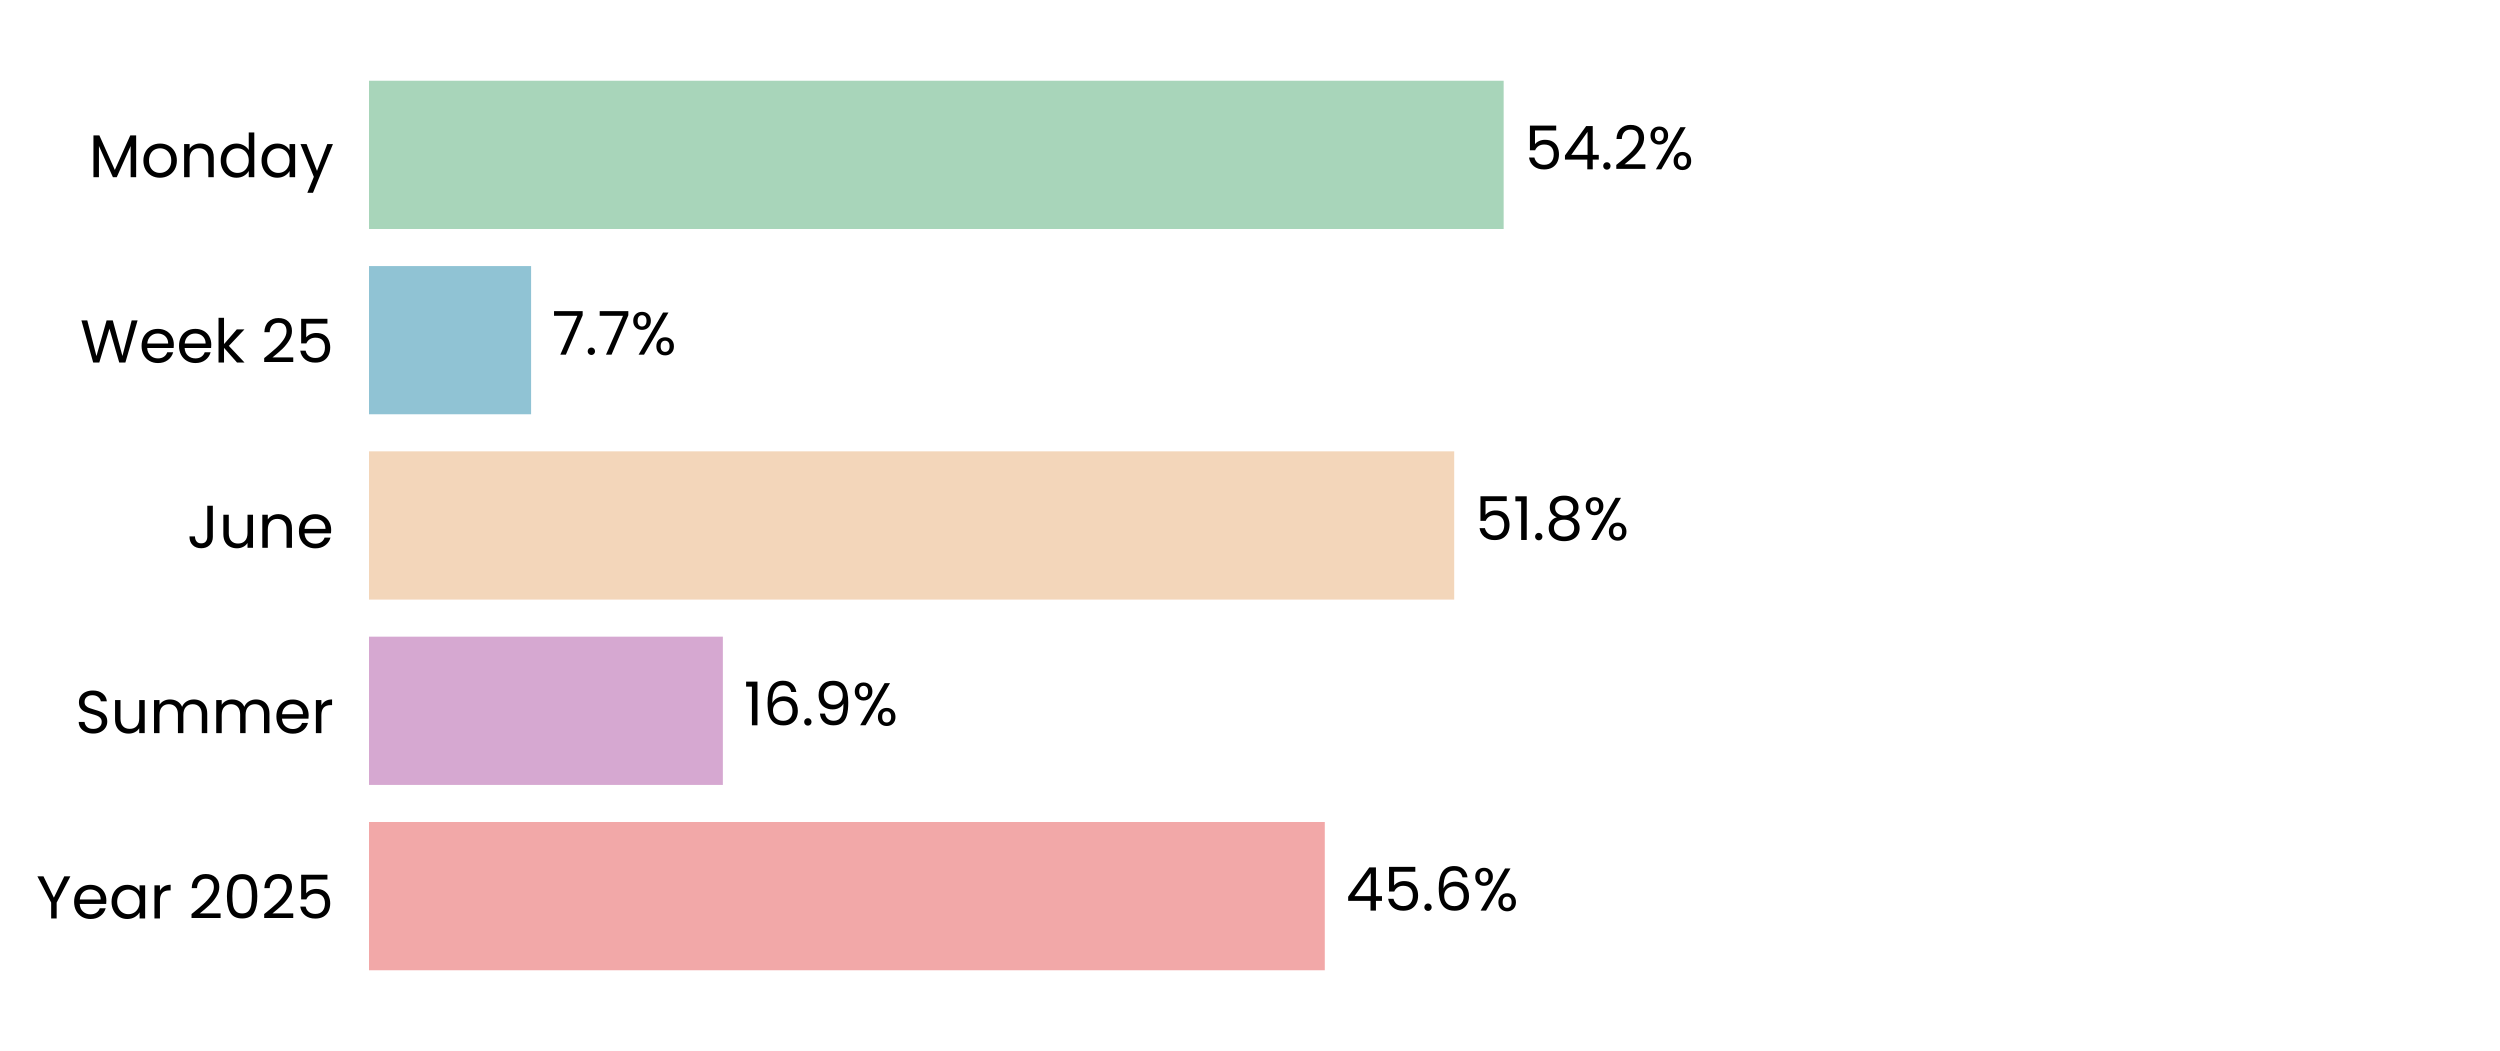
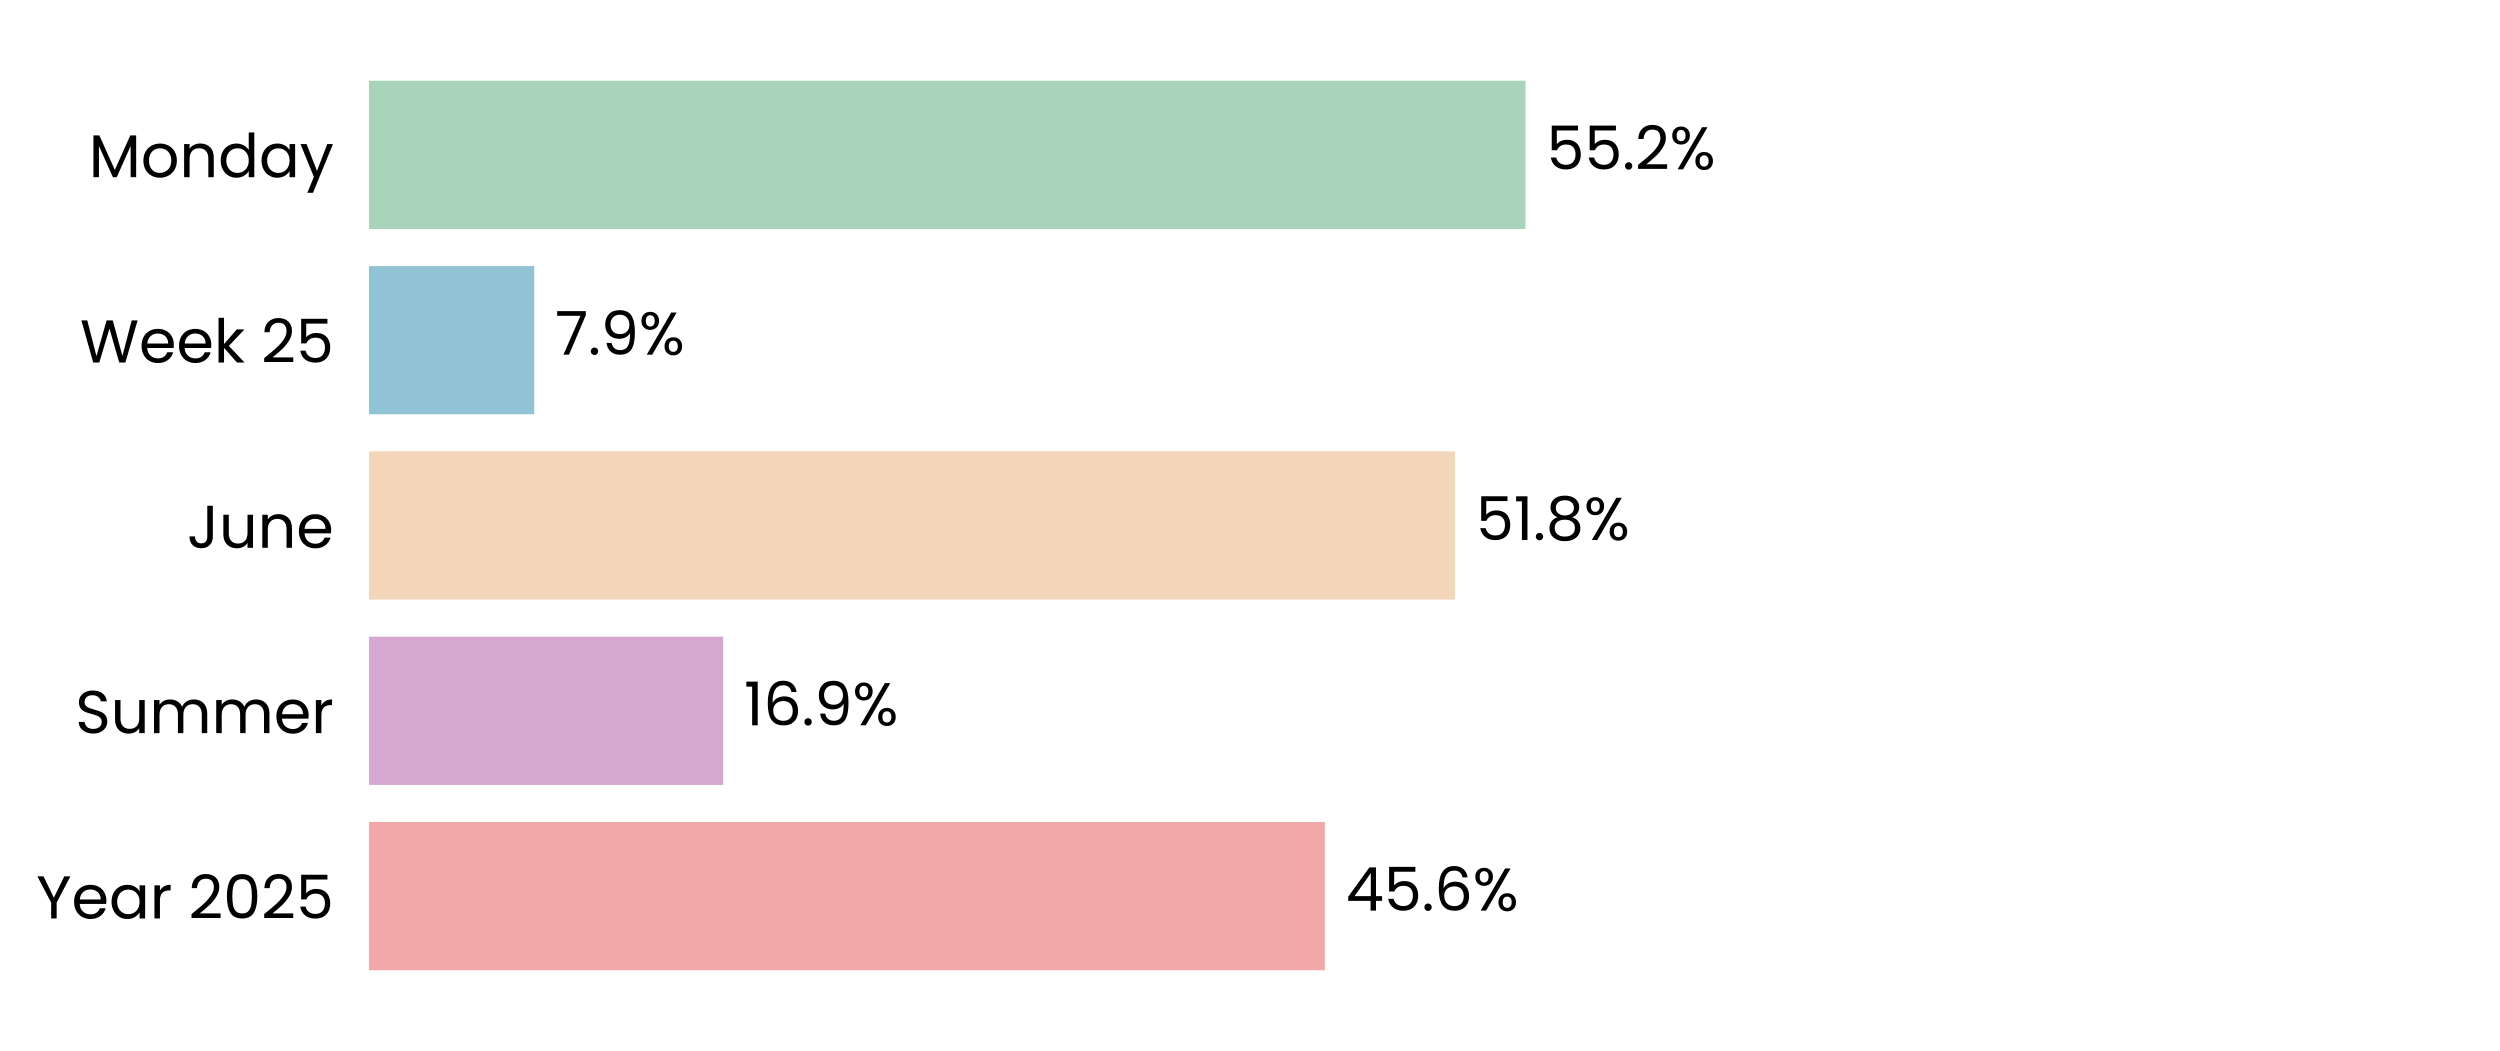
<svg xmlns="http://www.w3.org/2000/svg" xmlns:xlink="http://www.w3.org/1999/xlink" width="496.691pt" height="208.8pt" viewBox="0 0 496.691 208.8" version="1.1">
  <defs>
    <style type="text/css">*{stroke-linejoin: round; stroke-linecap: butt}</style>
  </defs>
  <g id="figure_1">
    <g id="patch_1">
      <path d="M 0 208.8  L 496.691 208.8  L 496.691 0  L 0 0  z " style="fill: #ffffff" />
    </g>
    <g id="axes_1">
      <g id="patch_2">
        <path d="M 73.311 201.6  L 489.491 201.6  L 489.491 7.2  L 73.311 7.2  z " style="fill: #ffffff" />
      </g>
      <g id="patch_3">
-         <path d="M 73.311 192.764  L 263.205 192.764  L 263.205 163.309  L 73.311 163.309  z " clip-path="url(#pba9f626159)" style="fill: #f2a8a8" />
+         <path d="M 73.311 192.764  L 263.217 192.764  L 263.217 163.309  L 73.311 163.309  z " clip-path="url(#p39b118fc9a)" style="fill: #f2a8a8" />
      </g>
      <g id="patch_4">
-         <path d="M 73.311 155.945  L 143.617 155.945  L 143.617 126.491  L 73.311 126.491  z " clip-path="url(#pba9f626159)" style="fill: #d6a8d1" />
+         <path d="M 73.311 155.945  L 143.664 155.945  L 143.664 126.491  L 73.311 126.491  z " clip-path="url(#p39b118fc9a)" style="fill: #d6a8d1" />
      </g>
      <g id="patch_5">
-         <path d="M 73.311 119.127  L 288.916 119.127  L 288.916 89.673  L 73.311 89.673  z " clip-path="url(#pba9f626159)" style="fill: #f3d6ba" />
+         <path d="M 73.311 119.127  L 289.06 119.127  L 289.06 89.673  L 73.311 89.673  z " clip-path="url(#p39b118fc9a)" style="fill: #f3d6ba" />
      </g>
      <g id="patch_6">
-         <path d="M 73.311 82.309  L 105.516 82.309  L 105.516 52.855  L 73.311 52.855  z " clip-path="url(#pba9f626159)" style="fill: #90c3d4" />
+         <path d="M 73.311 82.309  L 106.135 82.309  L 106.135 52.855  L 73.311 52.855  z " clip-path="url(#p39b118fc9a)" style="fill: #90c3d4" />
      </g>
      <g id="patch_7">
-         <path d="M 73.311 45.491  L 298.742 45.491  L 298.742 16.036  L 73.311 16.036  z " clip-path="url(#pba9f626159)" style="fill: #a8d5ba" />
+         <path d="M 73.311 45.491  L 303.077 45.491  L 303.077 16.036  L 73.311 16.036  z " clip-path="url(#p39b118fc9a)" style="fill: #a8d5ba" />
      </g>
      <g id="matplotlib.axis_1">
        <g id="ytick_1">
          <g id="text_1">
            <g transform="translate(7.2 182.4764) scale(0.12 -0.12)">
              <defs>
                <path id="Poppins-Regular-59" d="M 3616 4461  L 2163 1683  L 2163 0  L 1581 0  L 1581 1683  L 122 4461  L 768 4461  L 1869 2202  L 2970 4461  L 3616 4461  z " transform="scale(0.015625)" />
                <path id="Poppins-Regular-65" d="M 3693 1888  Q 3693 1722 3674 1536  L 870 1536  Q 902 1018 1225 726  Q 1549 435 2010 435  Q 2387 435 2640 611  Q 2893 787 2995 1082  L 3622 1082  Q 3482 576 3059 259  Q 2637 -58 2010 -58  Q 1510 -58 1116 166  Q 723 390 499 803  Q 275 1216 275 1760  Q 275 2304 492 2713  Q 710 3123 1104 3344  Q 1498 3565 2010 3565  Q 2509 3565 2893 3347  Q 3277 3130 3485 2749  Q 3693 2368 3693 1888  z M 3091 2010  Q 3091 2342 2944 2582  Q 2797 2822 2544 2947  Q 2291 3072 1984 3072  Q 1542 3072 1232 2790  Q 922 2509 877 2010  L 3091 2010  z " transform="scale(0.015625)" />
                <path id="Poppins-Regular-61" d="M 275 1766  Q 275 2304 492 2710  Q 710 3117 1091 3341  Q 1472 3565 1939 3565  Q 2400 3565 2739 3366  Q 3078 3168 3245 2867  L 3245 3507  L 3834 3507  L 3834 0  L 3245 0  L 3245 653  Q 3072 346 2729 144  Q 2387 -58 1933 -58  Q 1466 -58 1088 172  Q 710 403 492 819  Q 275 1235 275 1766  z M 3245 1760  Q 3245 2157 3085 2451  Q 2925 2746 2653 2902  Q 2381 3059 2054 3059  Q 1728 3059 1459 2905  Q 1190 2752 1030 2457  Q 870 2163 870 1766  Q 870 1363 1030 1065  Q 1190 768 1459 611  Q 1728 454 2054 454  Q 2381 454 2653 611  Q 2925 768 3085 1065  Q 3245 1363 3245 1760  z " transform="scale(0.015625)" />
                <path id="Poppins-Regular-72" d="M 1075 2938  Q 1229 3238 1513 3404  Q 1798 3571 2208 3571  L 2208 2970  L 2054 2970  Q 1075 2970 1075 1907  L 1075 0  L 493 0  L 493 3507  L 1075 3507  L 1075 2938  z " transform="scale(0.015625)" />
                <path id="Poppins-Regular-20" transform="scale(0.015625)" />
                <path id="Poppins-Regular-32" d="M 326 467  Q 1139 1120 1600 1539  Q 2061 1958 2377 2416  Q 2694 2874 2694 3315  Q 2694 3731 2492 3971  Q 2291 4211 1843 4211  Q 1408 4211 1168 3939  Q 928 3667 909 3213  L 346 3213  Q 371 3930 780 4320  Q 1190 4710 1837 4710  Q 2496 4710 2883 4345  Q 3270 3981 3270 3341  Q 3270 2810 2953 2307  Q 2637 1805 2233 1424  Q 1830 1043 1203 538  L 3405 538  L 3405 51  L 326 51  L 326 467  z " transform="scale(0.015625)" />
                <path id="Poppins-Regular-30" d="M 397 2362  Q 397 3462 755 4080  Q 1114 4698 2010 4698  Q 2899 4698 3257 4080  Q 3616 3462 3616 2362  Q 3616 1242 3257 621  Q 2899 0 2010 0  Q 1114 0 755 621  Q 397 1242 397 2362  z M 3040 2362  Q 3040 2918 2966 3305  Q 2893 3693 2665 3929  Q 2438 4166 2010 4166  Q 1574 4166 1347 3929  Q 1120 3693 1046 3305  Q 973 2918 973 2362  Q 973 1786 1046 1395  Q 1120 1005 1347 768  Q 1574 531 2010 531  Q 2438 531 2665 768  Q 2893 1005 2966 1395  Q 3040 1786 3040 2362  z " transform="scale(0.015625)" />
                <path id="Poppins-Regular-35" d="M 3347 4122  L 1101 4122  L 1101 2662  Q 1248 2867 1536 2998  Q 1824 3130 2157 3130  Q 2688 3130 3021 2909  Q 3354 2688 3498 2339  Q 3642 1990 3642 1600  Q 3642 1139 3469 774  Q 3296 410 2941 198  Q 2586 -13 2061 -13  Q 1389 -13 973 332  Q 557 678 467 1254  L 1037 1254  Q 1120 890 1389 685  Q 1658 480 2067 480  Q 2573 480 2829 784  Q 3085 1088 3085 1587  Q 3085 2086 2829 2358  Q 2573 2630 2074 2630  Q 1734 2630 1481 2467  Q 1229 2304 1114 2022  L 563 2022  L 563 4634  L 3347 4634  L 3347 4122  z " transform="scale(0.015625)" />
              </defs>
              <use xlink:href="#Poppins-Regular-59" />
              <use xlink:href="#Poppins-Regular-65" transform="translate(58.39999 0)" />
              <use xlink:href="#Poppins-Regular-61" transform="translate(120.4 0)" />
              <use xlink:href="#Poppins-Regular-72" transform="translate(188 0)" />
              <use xlink:href="#Poppins-Regular-20" transform="translate(225.3 0)" />
              <use xlink:href="#Poppins-Regular-32" transform="translate(252 0)" />
              <use xlink:href="#Poppins-Regular-30" transform="translate(309.4999 0)" />
              <use xlink:href="#Poppins-Regular-32" transform="translate(372.2999 0)" />
              <use xlink:href="#Poppins-Regular-35" transform="translate(429.7999 0)" />
            </g>
          </g>
        </g>
        <g id="ytick_2">
          <g id="text_2">
            <g transform="translate(14.95125 145.6582) scale(0.12 -0.12)">
              <defs>
                <path id="Poppins-Regular-53" d="M 1907 -45  Q 1466 -45 1117 112  Q 768 269 569 547  Q 371 826 365 1190  L 986 1190  Q 1018 877 1245 662  Q 1472 448 1907 448  Q 2323 448 2563 656  Q 2803 864 2803 1190  Q 2803 1446 2662 1606  Q 2522 1766 2310 1849  Q 2099 1933 1741 2029  Q 1299 2144 1033 2259  Q 768 2374 579 2620  Q 390 2867 390 3283  Q 390 3648 576 3929  Q 762 4211 1098 4364  Q 1434 4518 1869 4518  Q 2496 4518 2896 4204  Q 3296 3891 3347 3373  L 2707 3373  Q 2675 3629 2438 3824  Q 2202 4019 1811 4019  Q 1446 4019 1216 3830  Q 986 3642 986 3302  Q 986 3059 1123 2905  Q 1261 2752 1462 2672  Q 1664 2592 2029 2490  Q 2470 2368 2739 2249  Q 3008 2131 3200 1884  Q 3392 1638 3392 1216  Q 3392 890 3219 602  Q 3046 314 2707 134  Q 2368 -45 1907 -45  z " transform="scale(0.015625)" />
                <path id="Poppins-Regular-75" d="M 3603 3507  L 3603 0  L 3021 0  L 3021 518  Q 2854 250 2556 99  Q 2259 -51 1901 -51  Q 1491 -51 1164 118  Q 838 288 649 627  Q 461 966 461 1453  L 461 3507  L 1037 3507  L 1037 1530  Q 1037 1011 1299 732  Q 1562 454 2016 454  Q 2483 454 2752 742  Q 3021 1030 3021 1581  L 3021 3507  L 3603 3507  z " transform="scale(0.015625)" />
                <path id="Poppins-Regular-6d" d="M 4710 3571  Q 5120 3571 5440 3401  Q 5760 3232 5945 2893  Q 6131 2554 6131 2067  L 6131 0  L 5555 0  L 5555 1984  Q 5555 2509 5296 2787  Q 5037 3066 4595 3066  Q 4141 3066 3872 2774  Q 3603 2483 3603 1933  L 3603 0  L 3027 0  L 3027 1984  Q 3027 2509 2768 2787  Q 2509 3066 2067 3066  Q 1613 3066 1344 2774  Q 1075 2483 1075 1933  L 1075 0  L 493 0  L 493 3507  L 1075 3507  L 1075 3002  Q 1248 3277 1539 3424  Q 1830 3571 2182 3571  Q 2624 3571 2963 3372  Q 3302 3174 3469 2790  Q 3616 3162 3955 3366  Q 4294 3571 4710 3571  z " transform="scale(0.015625)" />
              </defs>
              <use xlink:href="#Poppins-Regular-53" />
              <use xlink:href="#Poppins-Regular-75" transform="translate(58.7 0)" />
              <use xlink:href="#Poppins-Regular-6d" transform="translate(122.7 0)" />
              <use xlink:href="#Poppins-Regular-6d" transform="translate(225.7 0)" />
              <use xlink:href="#Poppins-Regular-65" transform="translate(328.7 0)" />
              <use xlink:href="#Poppins-Regular-72" transform="translate(390.6999 0)" />
            </g>
          </g>
        </g>
        <g id="ytick_3">
          <g id="text_3">
            <g transform="translate(37.15125 108.84) scale(0.12 -0.12)">
              <defs>
                <path id="Poppins-Regular-4a" d="M 2739 4461  L 2739 1165  Q 2739 614 2400 284  Q 2061 -45 1504 -45  Q 941 -45 601 291  Q 262 627 262 1210  L 845 1210  Q 851 883 1014 678  Q 1178 474 1504 474  Q 1830 474 1990 669  Q 2150 864 2150 1165  L 2150 4461  L 2739 4461  z " transform="scale(0.015625)" />
                <path id="Poppins-Regular-6e" d="M 2202 3571  Q 2842 3571 3238 3184  Q 3635 2797 3635 2067  L 3635 0  L 3059 0  L 3059 1984  Q 3059 2509 2796 2787  Q 2534 3066 2080 3066  Q 1619 3066 1347 2778  Q 1075 2490 1075 1939  L 1075 0  L 493 0  L 493 3507  L 1075 3507  L 1075 3008  Q 1248 3277 1545 3424  Q 1843 3571 2202 3571  z " transform="scale(0.015625)" />
              </defs>
              <use xlink:href="#Poppins-Regular-4a" />
              <use xlink:href="#Poppins-Regular-75" transform="translate(52.99999 0)" />
              <use xlink:href="#Poppins-Regular-6e" transform="translate(117 0)" />
              <use xlink:href="#Poppins-Regular-65" transform="translate(181 0)" />
            </g>
          </g>
        </g>
        <g id="ytick_4">
          <g id="text_4">
            <g transform="translate(15.9 72.02182) scale(0.12 -0.12)">
              <defs>
                <path id="Poppins-Regular-57" d="M 6099 4461  L 4806 0  L 4154 0  L 3117 3590  L 2042 0  L 1395 -6  L 147 4461  L 768 4461  L 1741 678  L 2816 4461  L 3469 4461  L 4493 691  L 5472 4461  L 6099 4461  z " transform="scale(0.015625)" />
                <path id="Poppins-Regular-6b" d="M 2451 0  L 1075 1549  L 1075 0  L 493 0  L 493 4736  L 1075 4736  L 1075 1952  L 2426 3507  L 3238 3507  L 1587 1760  L 3245 0  L 2451 0  z " transform="scale(0.015625)" />
              </defs>
              <use xlink:href="#Poppins-Regular-57" />
              <use xlink:href="#Poppins-Regular-65" transform="translate(97.59999 0)" />
              <use xlink:href="#Poppins-Regular-65" transform="translate(159.6 0)" />
              <use xlink:href="#Poppins-Regular-6b" transform="translate(221.6 0)" />
              <use xlink:href="#Poppins-Regular-20" transform="translate(273.0999 0)" />
              <use xlink:href="#Poppins-Regular-32" transform="translate(299.7999 0)" />
              <use xlink:href="#Poppins-Regular-35" transform="translate(357.2999 0)" />
            </g>
          </g>
        </g>
        <g id="ytick_5">
          <g id="text_5">
            <g transform="translate(17.64187 35.20364) scale(0.12 -0.12)">
              <defs>
                <path id="Poppins-Regular-4d" d="M 5018 4429  L 5018 0  L 4435 0  L 4435 3302  L 2963 0  L 2554 0  L 1075 3309  L 1075 0  L 493 0  L 493 4429  L 1120 4429  L 2758 768  L 4397 4429  L 5018 4429  z " transform="scale(0.015625)" />
                <path id="Poppins-Regular-6f" d="M 2022 -58  Q 1530 -58 1130 166  Q 730 390 502 803  Q 275 1216 275 1760  Q 275 2298 508 2710  Q 742 3123 1145 3344  Q 1549 3565 2048 3565  Q 2547 3565 2950 3344  Q 3354 3123 3587 2713  Q 3821 2304 3821 1760  Q 3821 1216 3581 803  Q 3341 390 2931 166  Q 2522 -58 2022 -58  z M 2022 454  Q 2336 454 2611 601  Q 2886 749 3056 1043  Q 3226 1338 3226 1760  Q 3226 2182 3059 2476  Q 2893 2771 2624 2915  Q 2355 3059 2042 3059  Q 1722 3059 1456 2915  Q 1190 2771 1030 2476  Q 870 2182 870 1760  Q 870 1331 1027 1036  Q 1184 742 1446 598  Q 1709 454 2022 454  z " transform="scale(0.015625)" />
                <path id="Poppins-Regular-64" d="M 275 1766  Q 275 2304 492 2710  Q 710 3117 1091 3341  Q 1472 3565 1946 3565  Q 2355 3565 2707 3376  Q 3059 3187 3245 2880  L 3245 4736  L 3834 4736  L 3834 0  L 3245 0  L 3245 659  Q 3072 346 2733 144  Q 2394 -58 1939 -58  Q 1472 -58 1091 172  Q 710 403 492 819  Q 275 1235 275 1766  z M 3245 1760  Q 3245 2157 3085 2451  Q 2925 2746 2653 2902  Q 2381 3059 2054 3059  Q 1728 3059 1459 2905  Q 1190 2752 1030 2457  Q 870 2163 870 1766  Q 870 1363 1030 1065  Q 1190 768 1459 611  Q 1728 454 2054 454  Q 2381 454 2653 611  Q 2925 768 3085 1065  Q 3245 1363 3245 1760  z " transform="scale(0.015625)" />
                <path id="Poppins-Regular-79" d="M 3514 3507  L 1402 -1651  L 800 -1651  L 1491 38  L 77 3507  L 723 3507  L 1824 666  L 2912 3507  L 3514 3507  z " transform="scale(0.015625)" />
              </defs>
              <use xlink:href="#Poppins-Regular-4d" />
              <use xlink:href="#Poppins-Regular-6f" transform="translate(86.09999 0)" />
              <use xlink:href="#Poppins-Regular-6e" transform="translate(150.1 0)" />
              <use xlink:href="#Poppins-Regular-64" transform="translate(214.1 0)" />
              <use xlink:href="#Poppins-Regular-61" transform="translate(281.7 0)" />
              <use xlink:href="#Poppins-Regular-79" transform="translate(349.2999 0)" />
            </g>
          </g>
        </g>
      </g>
      <g id="text_6">
-         <g transform="translate(267.3671 180.9164) scale(0.12 -0.12)">
+         <g transform="translate(267.3789 180.9164) scale(0.12 -0.12)">
          <defs>
            <path id="Poppins-Regular-34" d="M 256 1030  L 256 1472  L 2502 4582  L 3200 4582  L 3200 1536  L 3840 1536  L 3840 1030  L 3200 1030  L 3200 0  L 2624 0  L 2624 1030  L 256 1030  z M 2650 3974  L 928 1536  L 2650 1536  L 2650 3974  z " transform="scale(0.015625)" />
            <path id="Poppins-Regular-2e" d="M 678 -38  Q 512 -38 397 77  Q 282 192 282 358  Q 282 525 397 640  Q 512 755 678 755  Q 838 755 950 640  Q 1062 525 1062 358  Q 1062 192 950 77  Q 838 -38 678 -38  z " transform="scale(0.015625)" />
            <path id="Poppins-Regular-36" d="M 2976 3526  Q 2835 4237 2099 4237  Q 1530 4237 1248 3798  Q 966 3360 973 2355  Q 1120 2688 1462 2877  Q 1805 3066 2227 3066  Q 2886 3066 3280 2656  Q 3674 2246 3674 1523  Q 3674 1088 3504 742  Q 3334 397 2992 192  Q 2650 -13 2163 -13  Q 1504 -13 1133 281  Q 762 576 614 1094  Q 467 1613 467 2374  Q 467 4723 2106 4723  Q 2733 4723 3091 4384  Q 3450 4045 3514 3526  L 2976 3526  z M 2106 2573  Q 1830 2573 1587 2461  Q 1344 2349 1193 2121  Q 1043 1894 1043 1568  Q 1043 1082 1324 778  Q 1606 474 2131 474  Q 2579 474 2844 752  Q 3110 1030 3110 1504  Q 3110 2003 2854 2288  Q 2598 2573 2106 2573  z " transform="scale(0.015625)" />
            <path id="Poppins-Regular-25" d="M 269 3584  Q 269 4019 531 4278  Q 794 4538 1203 4538  Q 1613 4538 1875 4278  Q 2138 4019 2138 3584  Q 2138 3142 1875 2883  Q 1613 2624 1203 2624  Q 794 2624 531 2883  Q 269 3142 269 3584  z M 4006 4467  L 1414 0  L 838 0  L 3430 4467  L 4006 4467  z M 1203 4179  Q 986 4179 861 4028  Q 736 3878 736 3584  Q 736 3290 861 3136  Q 986 2982 1203 2982  Q 1421 2982 1549 3139  Q 1677 3296 1677 3584  Q 1677 3878 1549 4028  Q 1421 4179 1203 4179  z M 2720 883  Q 2720 1325 2982 1584  Q 3245 1843 3654 1843  Q 4064 1843 4323 1584  Q 4582 1325 4582 883  Q 4582 448 4323 185  Q 4064 -77 3654 -77  Q 3245 -77 2982 182  Q 2720 442 2720 883  z M 3648 1478  Q 3430 1478 3302 1328  Q 3174 1178 3174 883  Q 3174 595 3302 444  Q 3430 294 3648 294  Q 3866 294 3994 444  Q 4122 595 4122 883  Q 4122 1178 3994 1328  Q 3866 1478 3648 1478  z " transform="scale(0.015625)" />
          </defs>
          <use xlink:href="#Poppins-Regular-34" />
          <use xlink:href="#Poppins-Regular-35" transform="translate(62.89999 0)" />
          <use xlink:href="#Poppins-Regular-2e" transform="translate(125.7 0)" />
          <use xlink:href="#Poppins-Regular-36" transform="translate(146.7 0)" />
          <use xlink:href="#Poppins-Regular-25" transform="translate(210.2 0)" />
        </g>
      </g>
      <g id="text_7">
-         <g transform="translate(147.7788 144.0982) scale(0.12 -0.12)">
+         <g transform="translate(147.8259 144.0982) scale(0.12 -0.12)">
          <defs>
            <path id="Poppins-Regular-31" d="M 243 4096  L 243 4627  L 1446 4627  L 1446 0  L 858 0  L 858 4096  L 243 4096  z " transform="scale(0.015625)" />
            <path id="Poppins-Regular-39" d="M 1146 1242  Q 1210 877 1443 678  Q 1677 480 2074 480  Q 2605 480 2857 896  Q 3110 1312 3098 2298  Q 2963 2010 2649 1846  Q 2336 1683 1952 1683  Q 1523 1683 1187 1859  Q 851 2035 659 2374  Q 467 2714 467 3194  Q 467 3878 864 4297  Q 1261 4717 1990 4717  Q 2886 4717 3248 4134  Q 3610 3552 3610 2400  Q 3610 1594 3466 1069  Q 3322 544 2979 269  Q 2637 -6 2042 -6  Q 1389 -6 1024 346  Q 659 698 608 1242  L 1146 1242  z M 2048 2176  Q 2477 2176 2752 2441  Q 3027 2707 3027 3162  Q 3027 3642 2758 3936  Q 2490 4230 2003 4230  Q 1555 4230 1289 3948  Q 1024 3667 1024 3206  Q 1024 2739 1286 2457  Q 1549 2176 2048 2176  z " transform="scale(0.015625)" />
          </defs>
          <use xlink:href="#Poppins-Regular-31" />
          <use xlink:href="#Poppins-Regular-36" transform="translate(31.99998 0)" />
          <use xlink:href="#Poppins-Regular-2e" transform="translate(95.49997 0)" />
          <use xlink:href="#Poppins-Regular-39" transform="translate(116.5 0)" />
          <use xlink:href="#Poppins-Regular-25" transform="translate(179.4999 0)" />
        </g>
      </g>
      <g id="text_8">
-         <g transform="translate(293.0774 107.28) scale(0.12 -0.12)">
+         <g transform="translate(293.2219 107.28) scale(0.12 -0.12)">
          <defs>
            <path id="Poppins-Regular-38" d="M 1242 2406  Q 883 2547 691 2816  Q 499 3085 499 3469  Q 499 3814 672 4092  Q 845 4371 1187 4534  Q 1530 4698 2016 4698  Q 2502 4698 2844 4534  Q 3187 4371 3363 4092  Q 3539 3814 3539 3469  Q 3539 3098 3340 2819  Q 3142 2541 2797 2406  Q 3194 2285 3427 1981  Q 3661 1677 3661 1248  Q 3661 832 3456 521  Q 3251 211 2876 41  Q 2502 -128 2016 -128  Q 1530 -128 1162 41  Q 794 211 589 521  Q 384 832 384 1248  Q 384 1677 614 1984  Q 845 2291 1242 2406  z M 2976 3398  Q 2976 3789 2720 4000  Q 2464 4211 2016 4211  Q 1574 4211 1318 4000  Q 1062 3789 1062 3392  Q 1062 3034 1328 2816  Q 1594 2598 2016 2598  Q 2445 2598 2710 2819  Q 2976 3040 2976 3398  z M 2016 2150  Q 1542 2150 1241 1929  Q 941 1709 941 1267  Q 941 858 1232 608  Q 1523 358 2016 358  Q 2509 358 2797 608  Q 3085 858 3085 1267  Q 3085 1696 2790 1923  Q 2496 2150 2016 2150  z " transform="scale(0.015625)" />
          </defs>
          <use xlink:href="#Poppins-Regular-35" />
          <use xlink:href="#Poppins-Regular-31" transform="translate(62.79999 0)" />
          <use xlink:href="#Poppins-Regular-2e" transform="translate(94.79997 0)" />
          <use xlink:href="#Poppins-Regular-38" transform="translate(115.8 0)" />
          <use xlink:href="#Poppins-Regular-25" transform="translate(178.8999 0)" />
        </g>
      </g>
      <g id="text_9">
-         <g transform="translate(109.6775 70.46182) scale(0.12 -0.12)">
+         <g transform="translate(110.2968 70.46182) scale(0.12 -0.12)">
          <defs>
            <path id="Poppins-Regular-37" d="M 3245 4173  L 1466 0  L 877 0  L 2682 4115  L 211 4115  L 211 4614  L 3245 4614  L 3245 4173  z " transform="scale(0.015625)" />
          </defs>
          <use xlink:href="#Poppins-Regular-37" />
          <use xlink:href="#Poppins-Regular-2e" transform="translate(54.59999 0)" />
-           <use xlink:href="#Poppins-Regular-37" transform="translate(75.59998 0)" />
-           <use xlink:href="#Poppins-Regular-25" transform="translate(130.2 0)" />
+           <use xlink:href="#Poppins-Regular-39" transform="translate(75.59998 0)" />
+           <use xlink:href="#Poppins-Regular-25" transform="translate(138.6 0)" />
        </g>
      </g>
      <g id="text_10">
-         <g transform="translate(302.9039 33.64364) scale(0.12 -0.12)">
+         <g transform="translate(307.2391 33.64364) scale(0.12 -0.12)">
          <use xlink:href="#Poppins-Regular-35" />
-           <use xlink:href="#Poppins-Regular-34" transform="translate(62.79999 0)" />
-           <use xlink:href="#Poppins-Regular-2e" transform="translate(125.7 0)" />
-           <use xlink:href="#Poppins-Regular-32" transform="translate(146.7 0)" />
-           <use xlink:href="#Poppins-Regular-25" transform="translate(204.2 0)" />
+           <use xlink:href="#Poppins-Regular-35" transform="translate(62.79999 0)" />
+           <use xlink:href="#Poppins-Regular-2e" transform="translate(125.6 0)" />
+           <use xlink:href="#Poppins-Regular-32" transform="translate(146.6 0)" />
+           <use xlink:href="#Poppins-Regular-25" transform="translate(204.0999 0)" />
        </g>
      </g>
    </g>
  </g>
  <defs>
-     <clipPath id="pba9f626159">
+     <clipPath id="p39b118fc9a">
      <rect x="73.311" y="7.2" width="416.18" height="194.4" />
    </clipPath>
  </defs>
</svg>
